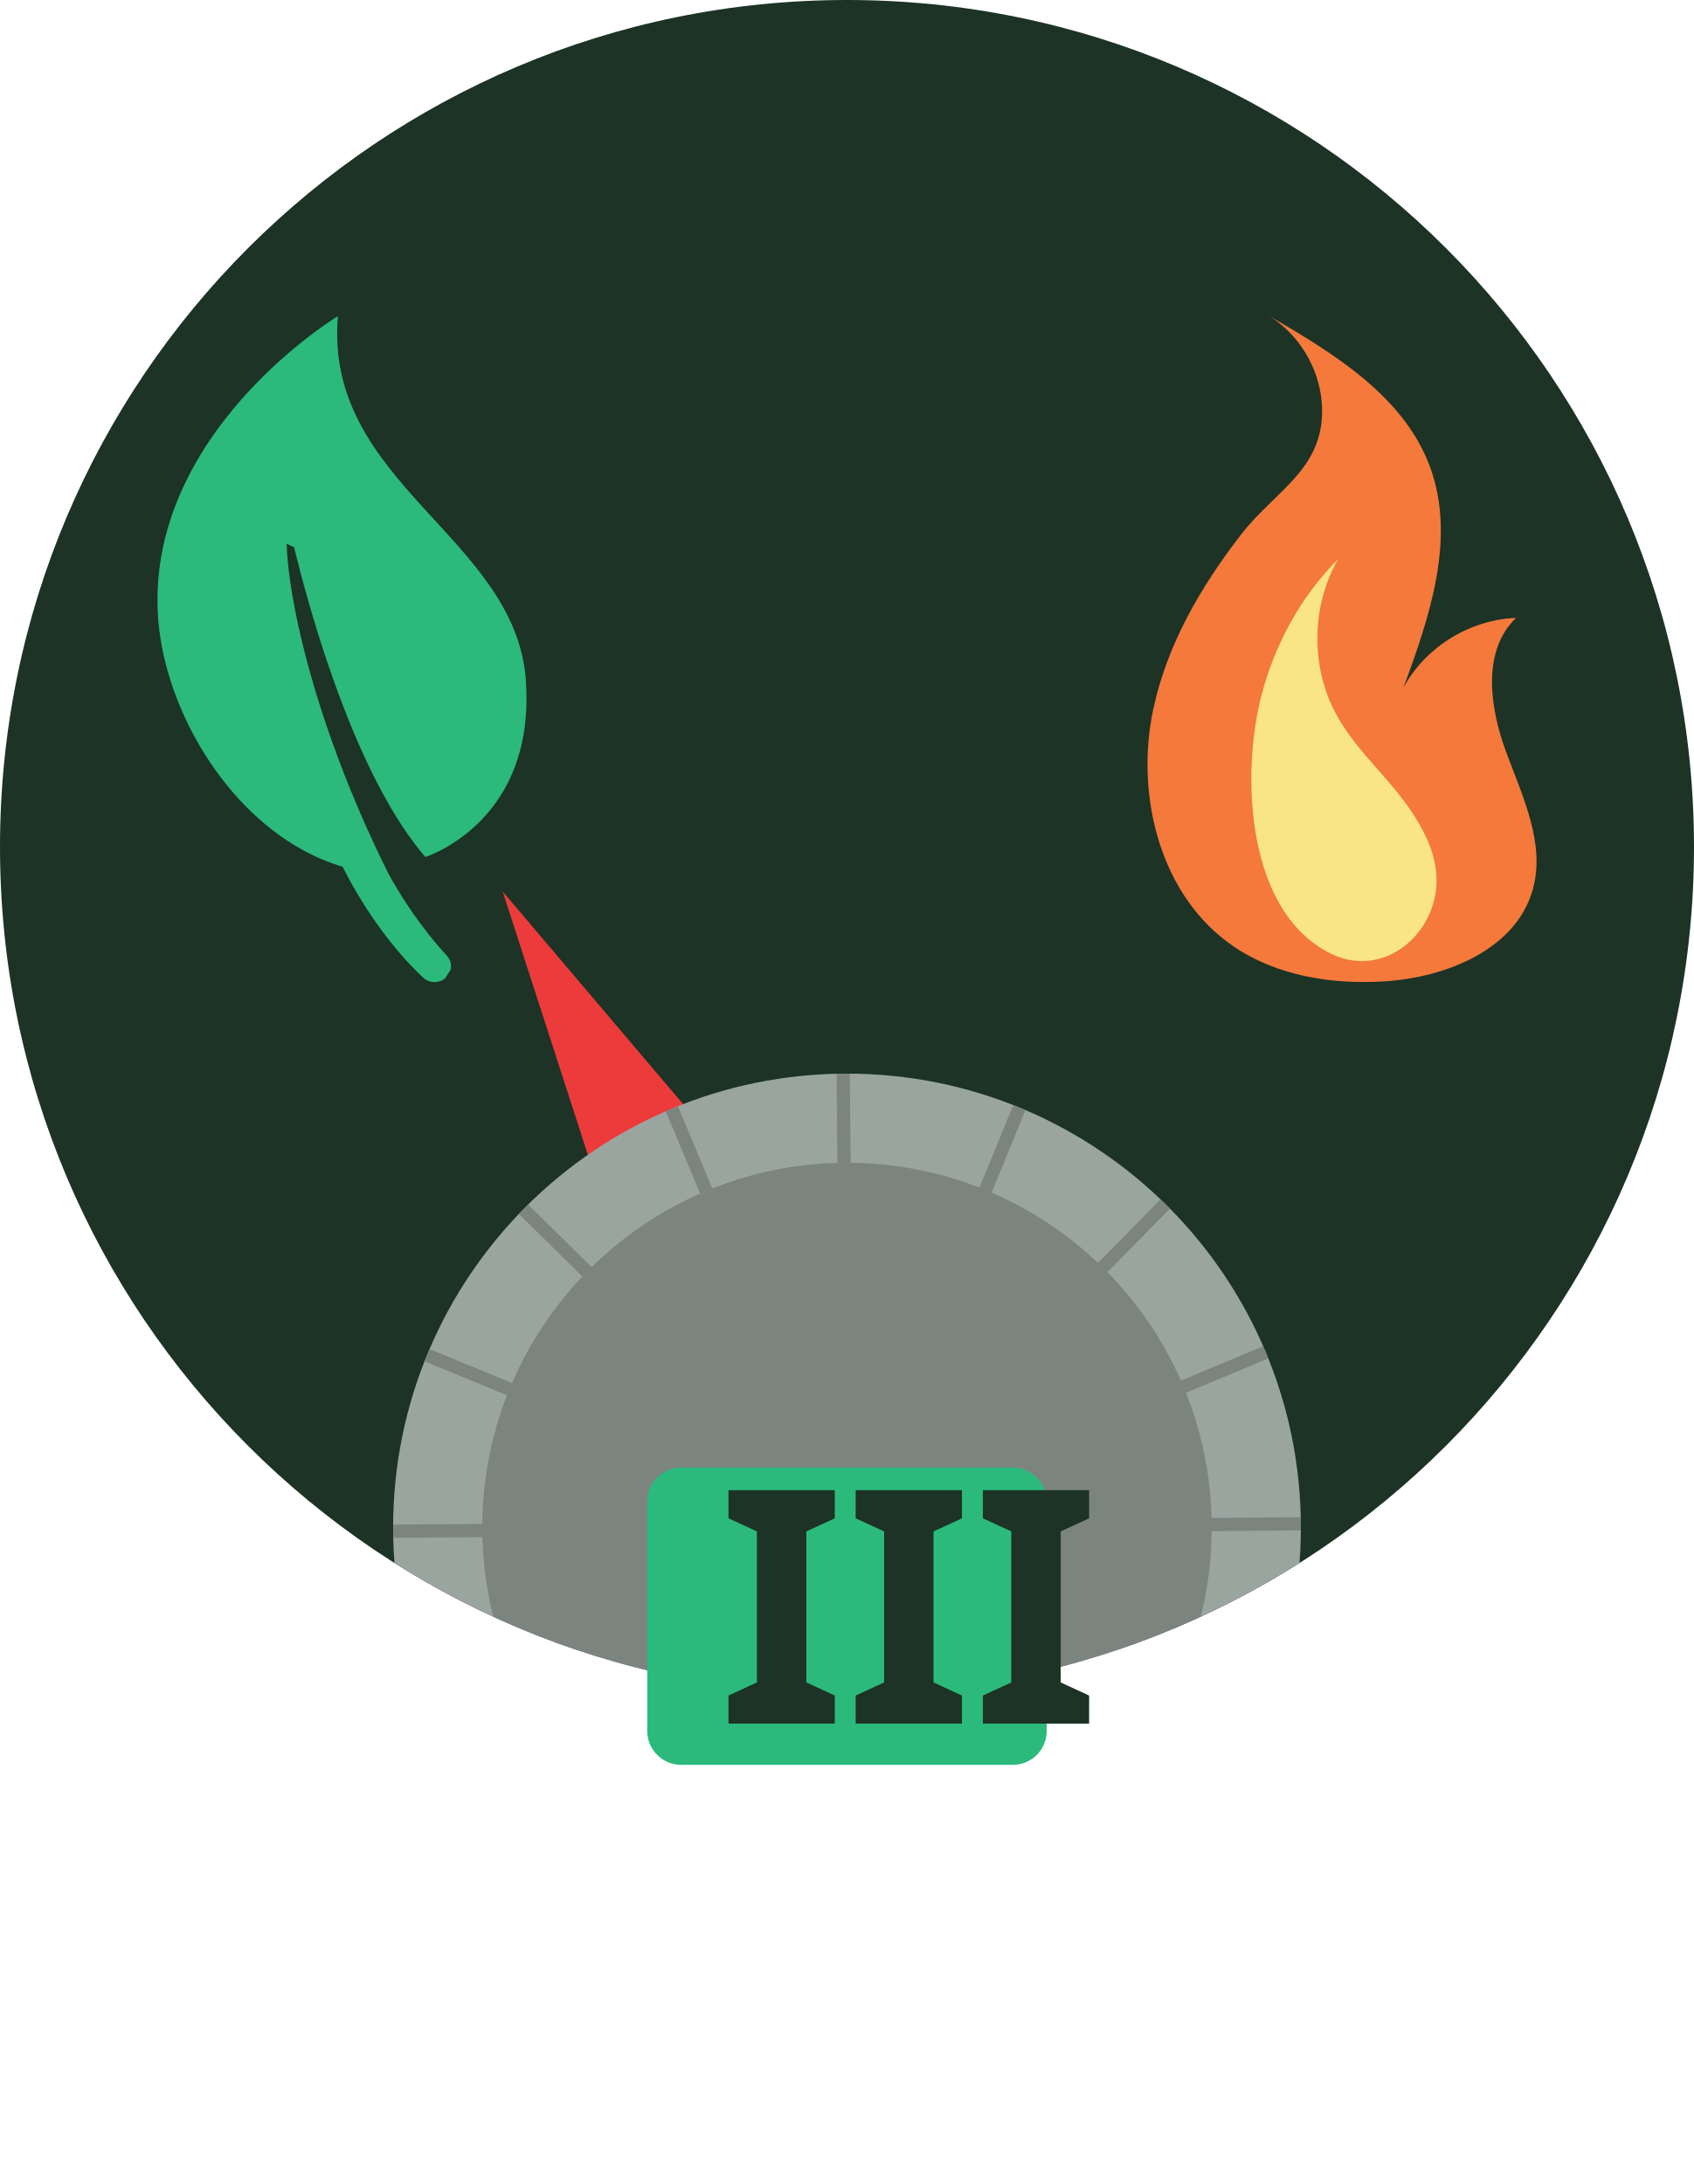
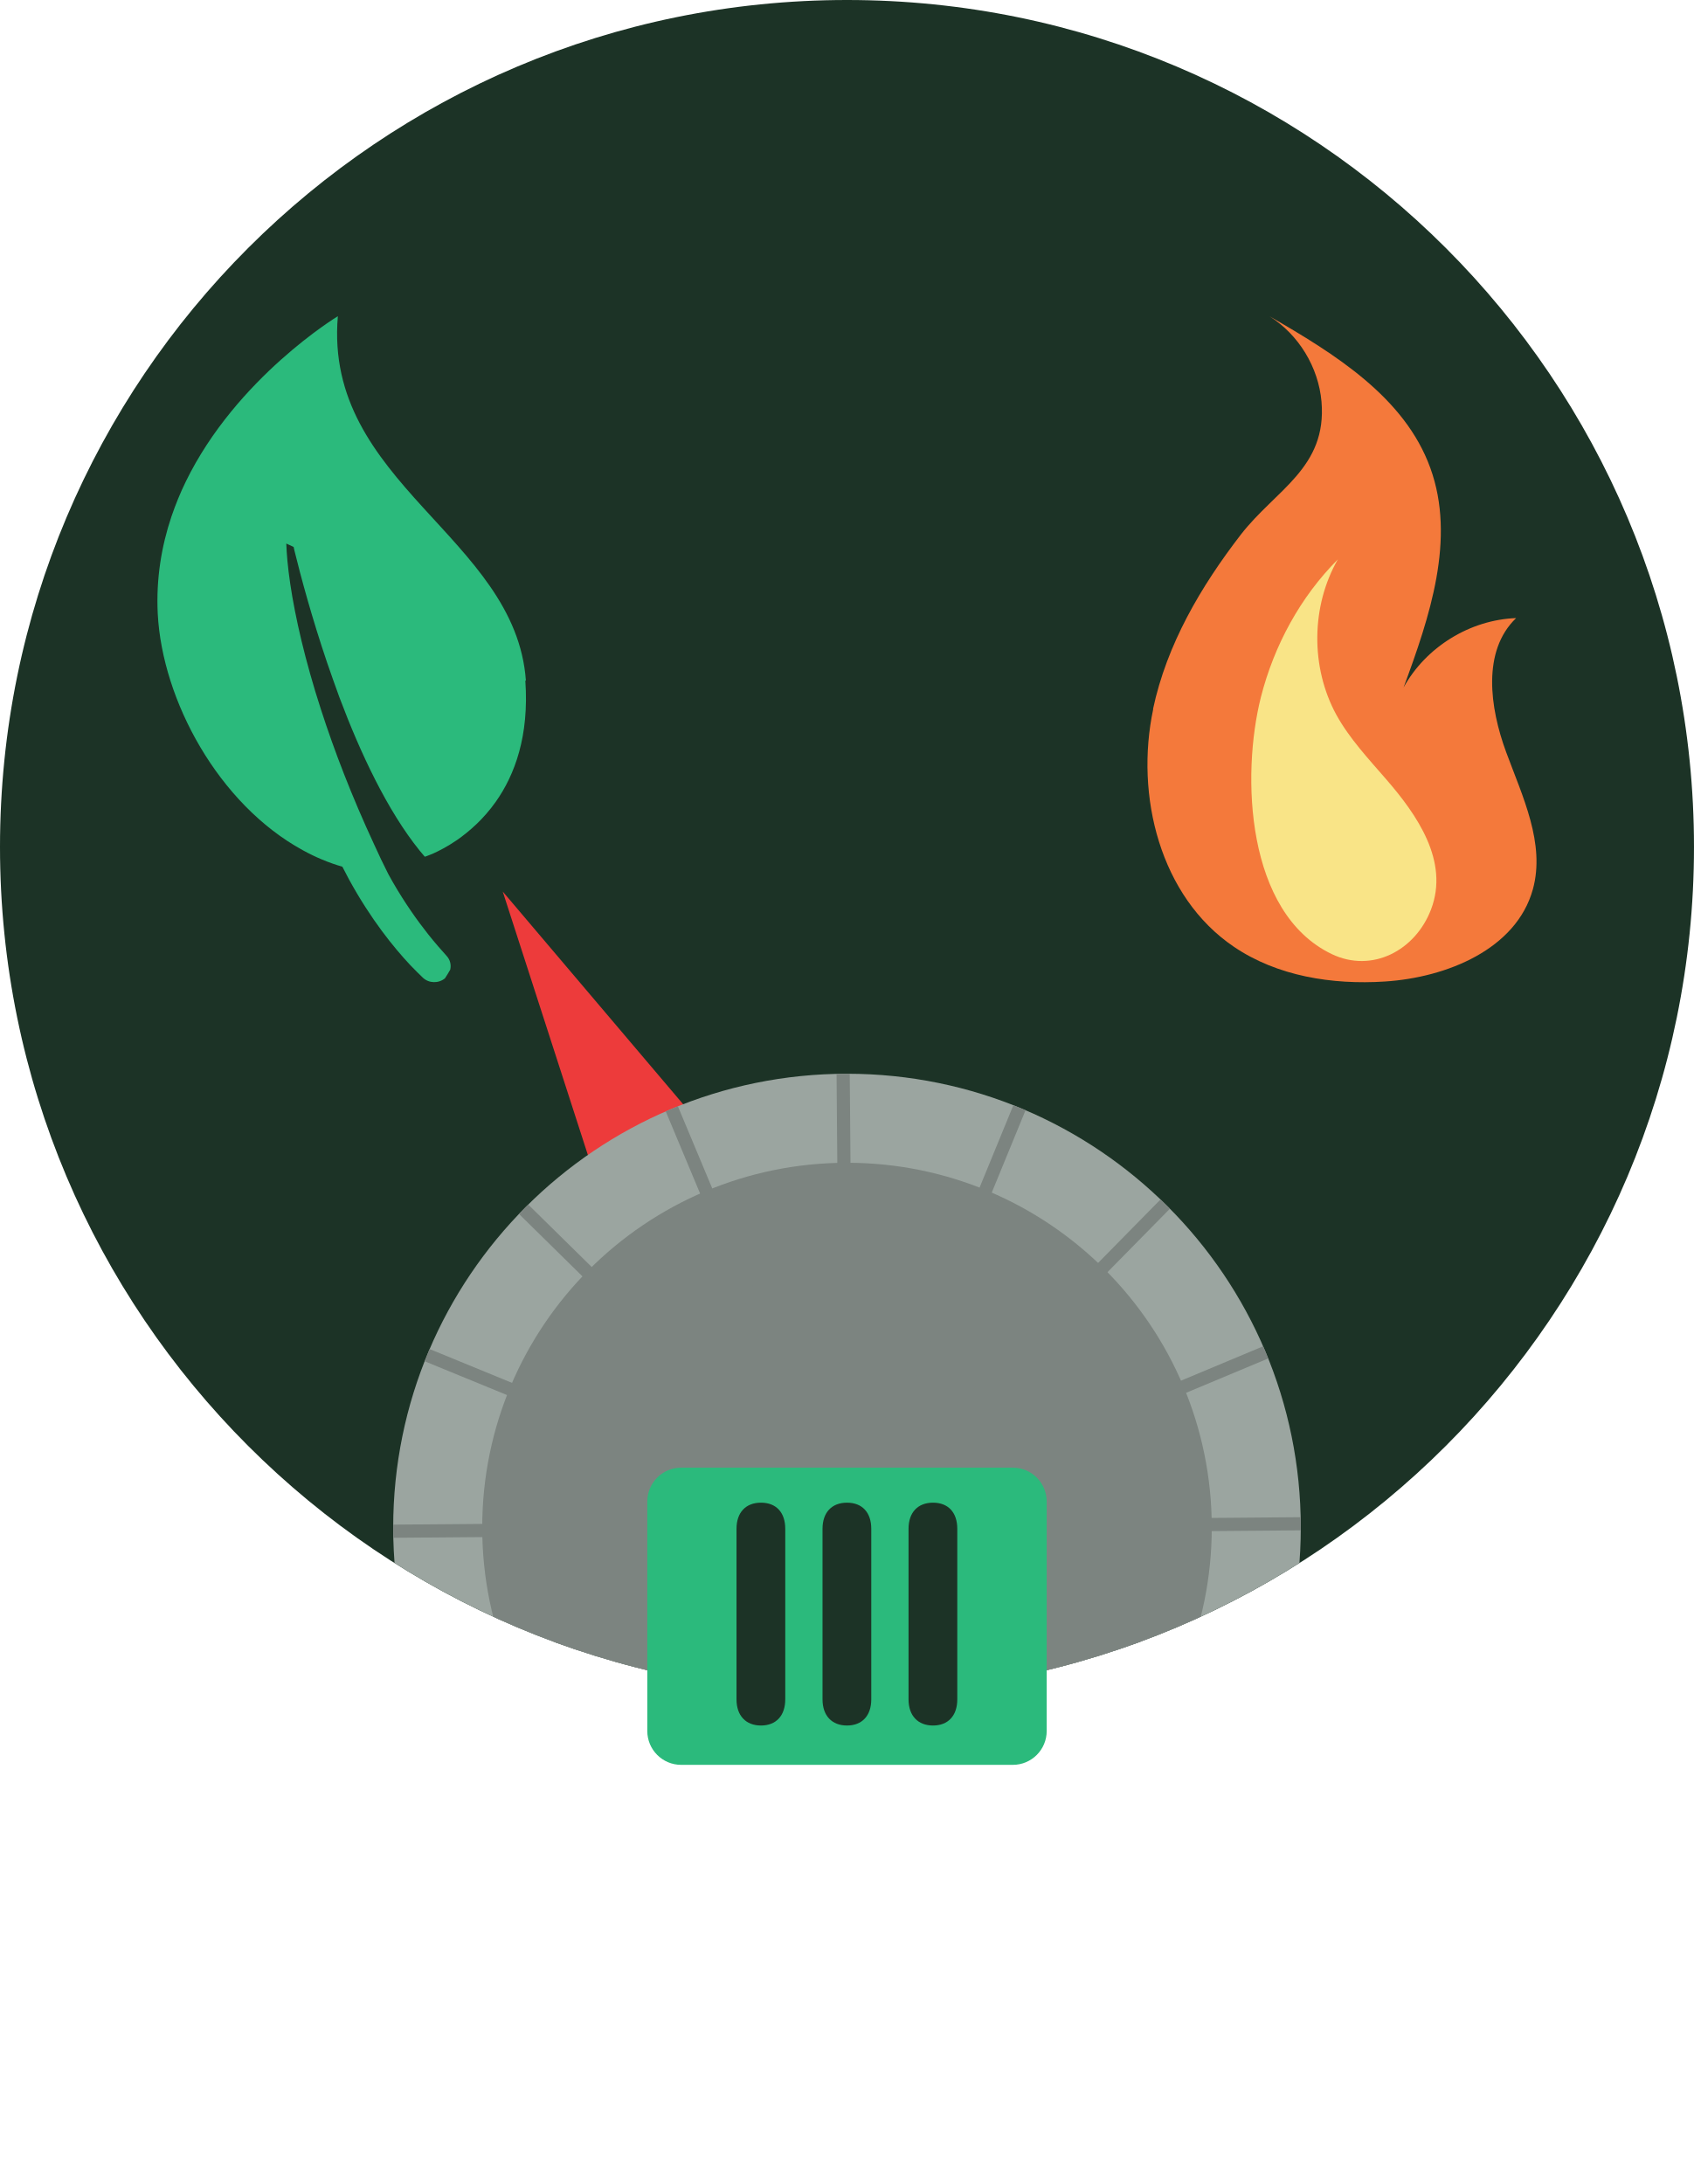
- <svg xmlns="http://www.w3.org/2000/svg" id="Calque_2" data-name="Calque 2" viewBox="0 0 640.34 825.61">
+ <svg xmlns="http://www.w3.org/2000/svg" id="Calque_2" data-name="Calque 2" viewBox="0 0 90 116.04">
  <defs>
    <style>
      .cls-1 {
        fill: #7c8480;
      }

      .cls-1, .cls-2, .cls-3, .cls-4, .cls-5, .cls-6, .cls-7, .cls-8 {
        stroke-width: 0px;
      }

      .cls-2 {
        fill: #2bba7c;
      }

      .cls-3 {
        fill: none;
      }

      .cls-4 {
        fill: #f9e487;
      }

      .cls-9 {
        clip-path: url(#clippath-1);
      }

      .cls-5 {
        fill: #ed3b3b;
      }

      .cls-10 {
        clip-path: url(#clippath);
      }

-       .cls-11 {
-         font-family: Como-ExtraBold, Como;
-         font-size: 123.59px;
-         font-weight: 700;
+       .cls-6 {
+         fill: #9ba5a0;
      }

-       .cls-11, .cls-7 {
+       .cls-7 {
        fill: #1c3326;
-       }
- 
-       .cls-6 {
-         fill: #9ba5a0;
      }

      .cls-8 {
        fill: #f4793b;
      }
    </style>
    <clipPath id="clippath">
-       <circle class="cls-3" cx="320.17" cy="320.17" r="320.17" />
+       <circle class="cls-3" cx="45" cy="45" r="45" />
    </clipPath>
    <clipPath id="clippath-1">
-       <circle class="cls-3" cx="320.17" cy="577.43" r="171.57" />
+       <circle class="cls-3" cx="45" cy="81.16" r="24.11" />
    </clipPath>
  </defs>
  <g id="Calque_1-2" data-name="Calque 1">
    <g>
      <g>
-         <circle class="cls-7" cx="320.17" cy="320.17" r="320.17" />
+         <circle class="cls-7" cx="45" cy="45" r="45" />
        <g class="cls-10">
          <g>
-             <polygon class="cls-5" points="236.15 479.66 190.02 337.02 287.01 451.33 236.15 479.66" />
+             <polygon class="cls-5" points="33.19 67.42 26.71 47.37 40.34 63.44 33.19 67.42" />
            <g class="cls-9">
-               <circle class="cls-6" cx="320.17" cy="577.43" r="171.57" />
-               <circle class="cls-1" cx="320.17" cy="577.43" r="137.87" />
+               <circle class="cls-6" cx="45" cy="81.16" r="24.11" />
+               <circle class="cls-1" cx="45" cy="81.16" r="19.38" />
              <g>
-                 <rect class="cls-1" x="108.26" y="574.93" width="423.83" height="5" transform="translate(-4.73 2.65) rotate(-.47)" />
-                 <rect class="cls-1" x="317.67" y="329.26" width="5" height="496.34" transform="translate(-4.74 2.65) rotate(-.47)" />
-                 <rect class="cls-1" x="317.67" y="365.51" width="5" height="423.83" transform="translate(-316 400.74) rotate(-45.47)" />
-                 <rect class="cls-1" x="72" y="574.93" width="496.34" height="5" transform="translate(-316 400.74) rotate(-45.47)" />
+                 <rect class="cls-1" x="15.22" y="80.81" width="59.57" height=".7" transform="translate(-.66 .37) rotate(-.47)" />
+                 <rect class="cls-1" x="44.65" y="46.28" width=".7" height="69.76" transform="translate(-.67 .37) rotate(-.47)" />
+                 <rect class="cls-1" x="44.65" y="51.37" width=".7" height="59.57" transform="translate(-44.41 56.32) rotate(-45.47)" />
+                 <rect class="cls-1" x="10.12" y="80.81" width="69.76" height=".7" transform="translate(-44.41 56.32) rotate(-45.47)" />
              </g>
              <g>
-                 <rect class="cls-1" x="108.26" y="574.93" width="423.83" height="5" transform="translate(-198.02 168.28) rotate(-22.7)" />
-                 <rect class="cls-1" x="317.67" y="329.26" width="5" height="496.34" transform="translate(-197.98 168.22) rotate(-22.69)" />
-                 <rect class="cls-1" x="317.67" y="365.51" width="5" height="423.83" transform="translate(-335.57 654.46) rotate(-67.69)" />
-                 <rect class="cls-1" x="72" y="574.93" width="496.34" height="5" transform="translate(-335.57 654.47) rotate(-67.69)" />
+                 <rect class="cls-1" x="15.22" y="80.81" width="59.57" height=".7" transform="translate(-27.83 23.65) rotate(-22.7)" />
+                 <rect class="cls-1" x="44.65" y="46.28" width=".7" height="69.76" transform="translate(-27.83 23.64) rotate(-22.69)" />
+                 <rect class="cls-1" x="44.65" y="51.37" width=".7" height="59.57" transform="translate(-47.16 91.98) rotate(-67.69)" />
+                 <rect class="cls-1" x="10.12" y="80.81" width="69.76" height=".7" transform="translate(-47.16 91.99) rotate(-67.69)" />
              </g>
            </g>
          </g>
          <g>
            <g>
-               <path class="cls-8" d="m435.95,268.01c-6.98,32.81,2.65,70.99,30.45,89.83,16.45,11.15,37.22,14.41,57.07,13.13,23.45-1.5,49.77-12.24,55.98-34.86,4.75-17.31-3.91-35.05-10.14-51.89-6.23-16.84-9.2-38.2,3.77-50.63-17.43.62-34.19,10.97-42.53,26.26,9.89-26.73,19.83-56.22,10.13-83.02-9.69-26.76-36.16-43.08-60.82-57.33,11.08,6.95,18.6,19.27,19.73,32.28,2.16,25.05-17.36,33.31-30.49,50.32-15.12,19.58-27.94,41.51-33.13,65.92Z" />
-               <path class="cls-4" d="m505.83,211.34c-10.24,17.79-10.48,40.89-.63,58.89,4.97,9.07,12.16,16.68,18.94,24.49,11.48,13.2,23.81,30.8,16.87,49.1-5.88,15.52-22.29,24.19-37.6,16.84-32.37-15.55-34.25-67.45-26.73-97.14,4.95-19.52,14.88-37.87,29.14-52.18Z" />
+               <path class="cls-8" d="m61.27,37.67c-.98,4.61.37,9.98,4.28,12.63,2.31,1.57,5.23,2.03,8.02,1.85,3.3-.21,6.99-1.72,7.87-4.9.67-2.43-.55-4.93-1.42-7.29s-1.29-5.37.53-7.12c-2.45.09-4.8,1.54-5.98,3.69,1.39-3.76,2.79-7.9,1.42-11.67-1.36-3.76-5.08-6.06-8.55-8.06,1.56.98,2.61,2.71,2.77,4.54.3,3.52-2.44,4.68-4.29,7.07-2.12,2.75-3.93,5.83-4.66,9.26Z" />
+               <path class="cls-4" d="m71.09,29.7c-1.44,2.5-1.47,5.75-.09,8.28.7,1.27,1.71,2.34,2.66,3.44,1.61,1.86,3.35,4.33,2.37,6.9-.83,2.18-3.13,3.4-5.28,2.37-4.55-2.19-4.81-9.48-3.76-13.65.7-2.74,2.09-5.32,4.1-7.33Z" />
            </g>
-             <path class="cls-2" d="m198.8,257.26c-3.9-54.35-76.45-74.6-71.07-137.76,0,0-38.27,23.1-57.47,62.52-2.05,4.2-3.88,8.58-5.43,13.15-3.79,11.21-5.86,23.48-5.17,36.71,1.7,32.97,23.04,72.05,54.81,89.46,4.77,2.62,9.8,4.75,15.01,6.3.83,1.63,1.67,3.21,2.5,4.74,8.33,15.23,16.9,25.79,23.14,32.37,1.85,1.95,3.5,3.56,4.86,4.83,2.31,2.15,5.91,2.22,8.33.22h0c.7-1.08,1.37-2.16,2.02-3.25h0c.42-1.81-.03-3.76-1.41-5.25-1.87-2.04-4.27-4.79-6.95-8.18-4.05-5.14-8.76-11.75-13.33-19.64-.58-1.01-1.16-2.03-1.73-3.07-1.89-3.79-3.71-7.55-5.44-11.28-8.43-18.06-15.04-35.32-20.07-50.94-1.48-4.6-2.82-9.06-4.03-13.35-4.89-17.37-7.63-32.09-8.61-42.81-.22-2.36-.35-4.53-.4-6.48.94.42,1.88.86,2.8,1.31.09.41.2.83.31,1.26,2.44,9.92,6.59,25.46,12.36,42.5,1.47,4.33,3.04,8.75,4.7,13.21,7.89,21.01,18.06,42.67,30.34,57.84.62.78,1.26,1.54,1.9,2.29,0,0,1.12-.35,2.99-1.17,2.21-.98,5.47-2.63,9.13-5.14,4.72-3.24,10.09-7.94,14.74-14.53,7.2-10.2,12.64-24.94,11.15-45.84Z" />
+             <path class="cls-2" d="m27.94,36.16c-.55-7.64-10.75-10.49-9.99-19.36,0,0-5.38,3.25-8.08,8.79-.29.59-.54,1.21-.76,1.85-.53,1.58-.82,3.3-.73,5.16.24,4.63,3.24,10.13,7.7,12.57.67.37,1.38.67,2.11.88.12.23.23.45.35.67,1.17,2.14,2.38,3.62,3.25,4.55.26.27.49.5.68.68.32.3.83.31,1.17.03h0c.1-.15.19-.3.28-.46h0c.06-.25,0-.53-.2-.74-.26-.29-.6-.67-.98-1.15-.57-.72-1.23-1.65-1.87-2.76-.08-.14-.16-.29-.24-.43-.27-.53-.52-1.06-.76-1.59-1.18-2.54-2.11-4.96-2.82-7.16-.21-.65-.4-1.27-.57-1.88-.69-2.44-1.07-4.51-1.21-6.02-.03-.33-.05-.64-.06-.91.13.06.26.12.39.18.01.06.03.12.04.18.34,1.39.93,3.58,1.74,5.97.21.61.43,1.23.66,1.86,1.11,2.95,2.54,6,4.26,8.13.09.11.18.22.27.32,0,0,.16-.05.42-.16.31-.14.77-.37,1.28-.72.66-.46,1.42-1.12,2.07-2.04,1.01-1.43,1.78-3.5,1.57-6.44Z" />
          </g>
        </g>
      </g>
      <g>
-         <rect class="cls-2" x="244.67" y="554.81" width="150.99" height="112.34" rx="12.78" ry="12.78" />
-         <text class="cls-11" transform="translate(271.42 651.58)">
-           <tspan x="0" y="0">III</tspan>
-         </text>
+         <rect class="cls-2" x="34.39" y="77.98" width="21.22" height="15.79" rx="1.8" ry="1.8" />
+         <g>
+           <path class="cls-7" d="m41.72,81.23v9.06c0,.87-.49,1.39-1.29,1.39s-1.3-.52-1.3-1.39v-9.06c0-.87.49-1.39,1.3-1.39s1.29.52,1.29,1.39Z" />
+           <path class="cls-7" d="m46.29,81.23v9.06c0,.87-.49,1.39-1.29,1.39s-1.3-.52-1.3-1.39v-9.06c0-.87.49-1.39,1.3-1.39s1.29.52,1.29,1.39Z" />
+           <path class="cls-7" d="m50.86,81.23v9.06c0,.87-.49,1.39-1.29,1.39s-1.3-.52-1.3-1.39v-9.06c0-.87.49-1.39,1.3-1.39s1.29.52,1.29,1.39Z" />
+         </g>
      </g>
    </g>
  </g>
</svg>
